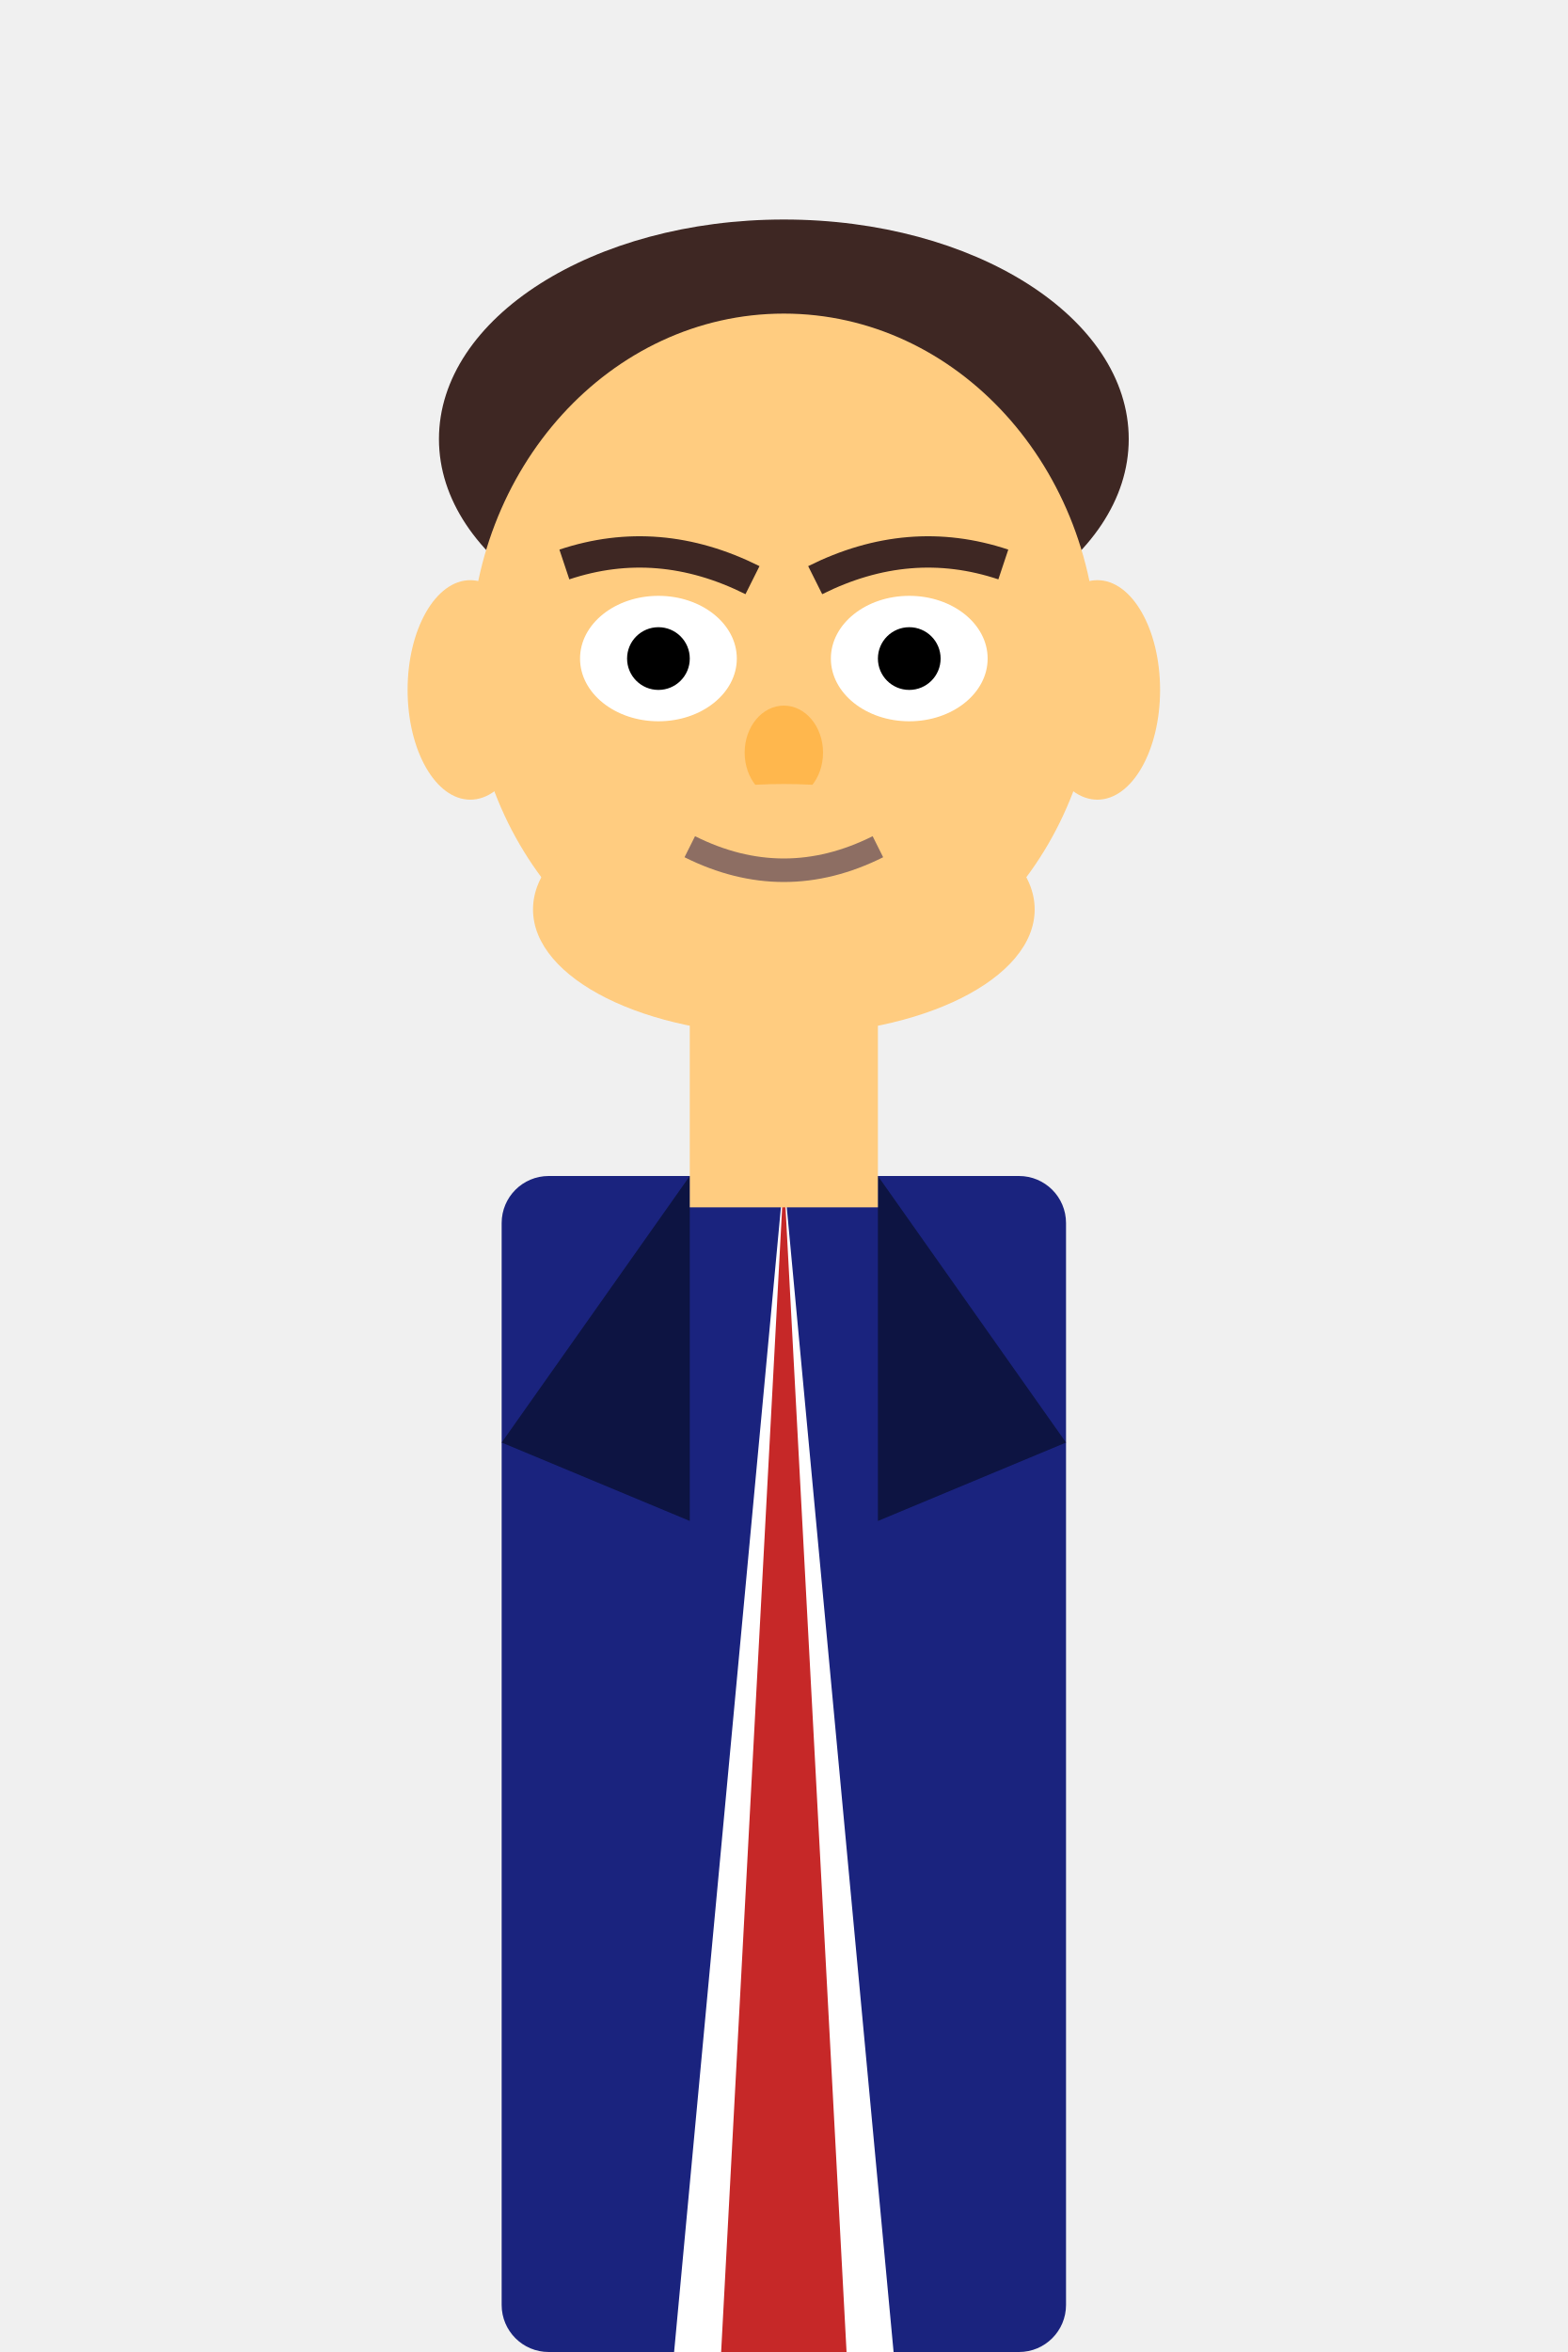
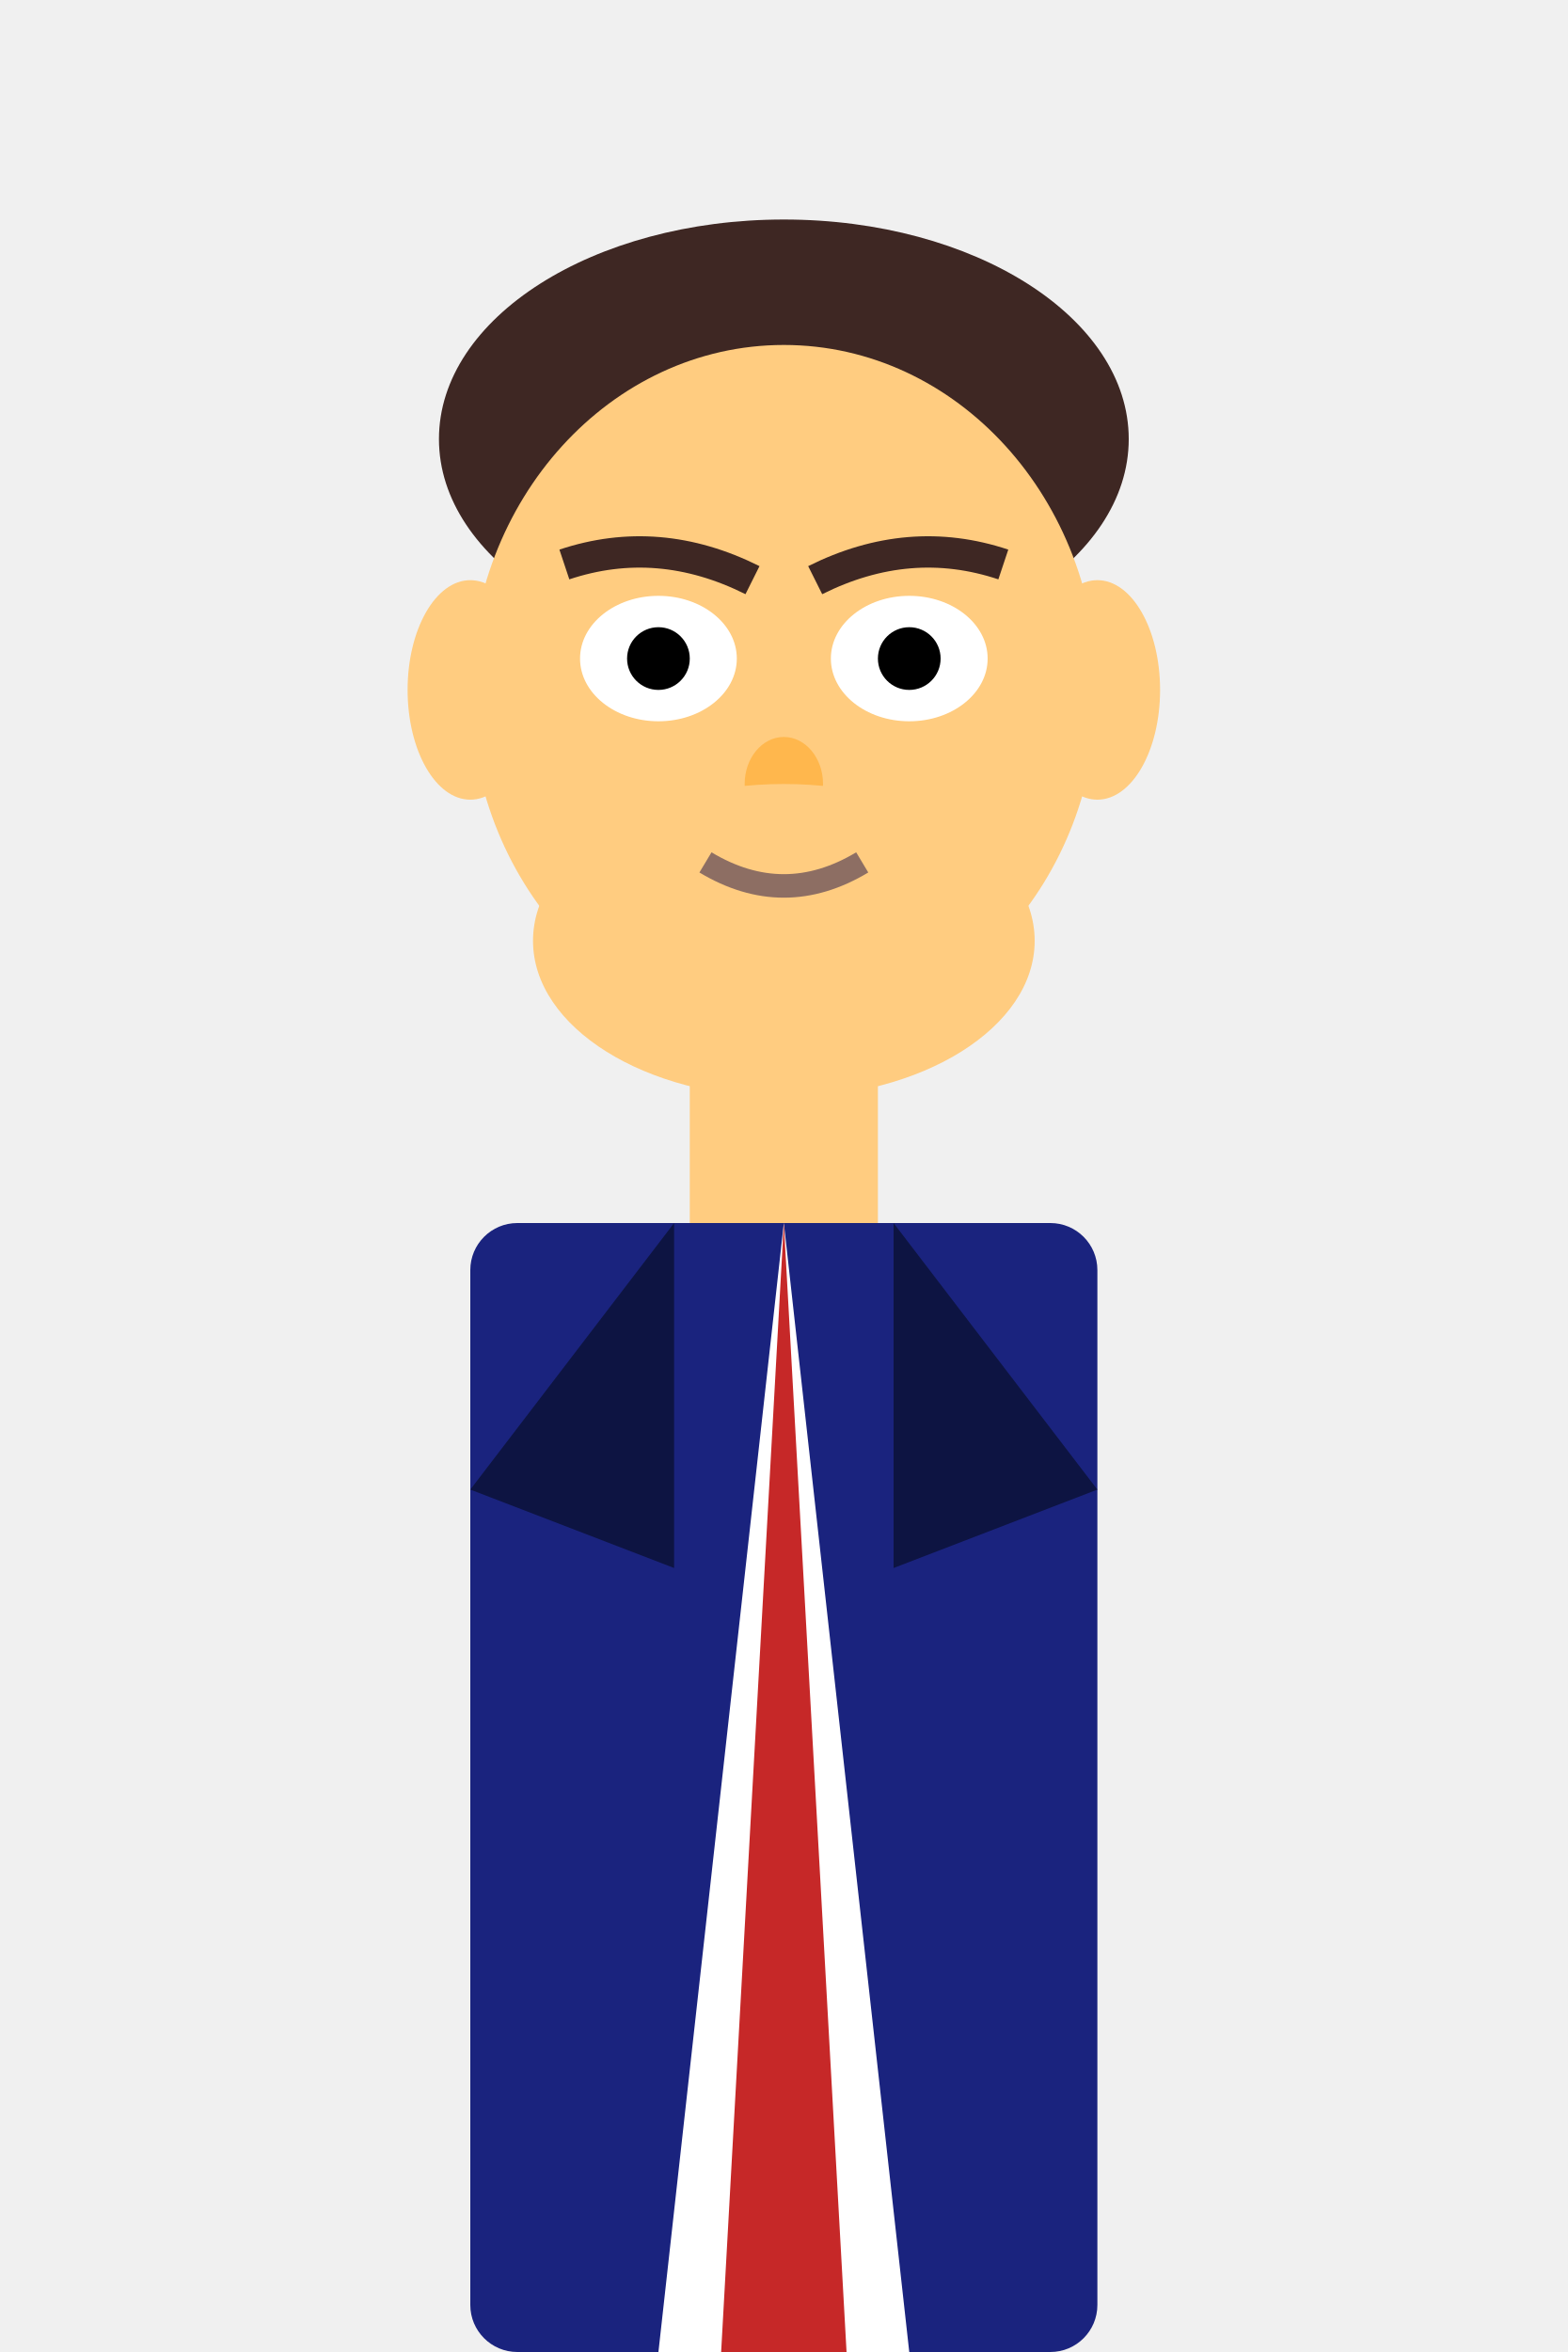
<svg xmlns="http://www.w3.org/2000/svg" viewBox="0 0 100 150" width="100" height="150">
  <g id="body">
-     <rect x="32" y="75" width="36" height="75" rx="3" fill="#1a237e" />
-     <polygon points="50,75 43,150 57,150" fill="#ffffff" />
-     <polygon points="50,75 46,150 54,150" fill="#c62828" />
-     <polygon points="44,75 32,92 44,97" fill="#0d1442" />
-     <polygon points="56,75 68,92 56,97" fill="#0d1442" />
-     <rect x="44" y="62" width="12" height="15" fill="#ffcc80" />
+     <rect x="44" y="62" width="12" height="18" fill="#ffcc80" />
+     <rect x="30" y="78" width="40" height="72" rx="3" fill="#1a237e" />
+     <polygon points="50,78 42,150 58,150" fill="#ffffff" />
+     <polygon points="50,78 46,150 54,150" fill="#c62828" />
+     <polygon points="43,78 30,95 43,100" fill="#0d1442" />
+     <polygon points="57,78 70,95 57,100" fill="#0d1442" />
  </g>
  <g id="head-top">
    <ellipse cx="50" cy="28" rx="22" ry="14" fill="#3e2723" />
-     <ellipse cx="50" cy="42" rx="20" ry="22" fill="#ffcc80" />
+     <ellipse cx="50" cy="44" rx="20" ry="22" fill="#ffcc80" />
    <ellipse cx="30" cy="44" rx="4" ry="7" fill="#ffcc80" />
    <ellipse cx="70" cy="44" rx="4" ry="7" fill="#ffcc80" />
    <ellipse id="eye-left-white" cx="42" cy="42" rx="5" ry="4" fill="#ffffff" />
    <ellipse id="eye-right-white" cx="58" cy="42" rx="5" ry="4" fill="#ffffff" />
    <circle id="eye-left-pupil" class="pupil" cx="42" cy="42" r="2" fill="#000000" />
    <circle id="eye-right-pupil" class="pupil" cx="58" cy="42" r="2" fill="#000000" />
    <circle id="eye-left-highlight" cx="41" cy="41" r="1" fill="#fff" opacity="0" />
    <circle id="eye-right-highlight" cx="57" cy="41" r="1" fill="#fff" opacity="0" />
    <path id="brow-left" d="M36 36 Q42 34 48 37" stroke="#3e2723" stroke-width="2" fill="none" />
    <path id="brow-right" d="M52 37 Q58 34 64 36" stroke="#3e2723" stroke-width="2" fill="none" />
-     <ellipse cx="50" cy="48" rx="2.5" ry="3" fill="#ffb74d" />
+     <ellipse cx="50" cy="50" rx="2.5" ry="3" fill="#ffb74d" />
  </g>
  <g id="head-bottom">
-     <ellipse cx="50" cy="58" rx="16" ry="8" fill="#ffcc80" />
-     <path id="mouth-closed" d="M44 54 Q50 57 56 54" stroke="#8d6e63" stroke-width="1.5" fill="none" />
-     <ellipse id="mouth-open" cx="50" cy="55" rx="4" ry="3" fill="#5d4037" opacity="0" />
+     <ellipse cx="50" cy="60" rx="16" ry="10" fill="#ffcc80" />
+     <path id="mouth-closed" d="M45 55 Q50 58 55 55" stroke="#8d6e63" stroke-width="1.5" fill="none" />
+     <ellipse id="mouth-open" cx="50" cy="56" rx="4" ry="3" fill="#5d4037" opacity="0" />
  </g>
</svg>
